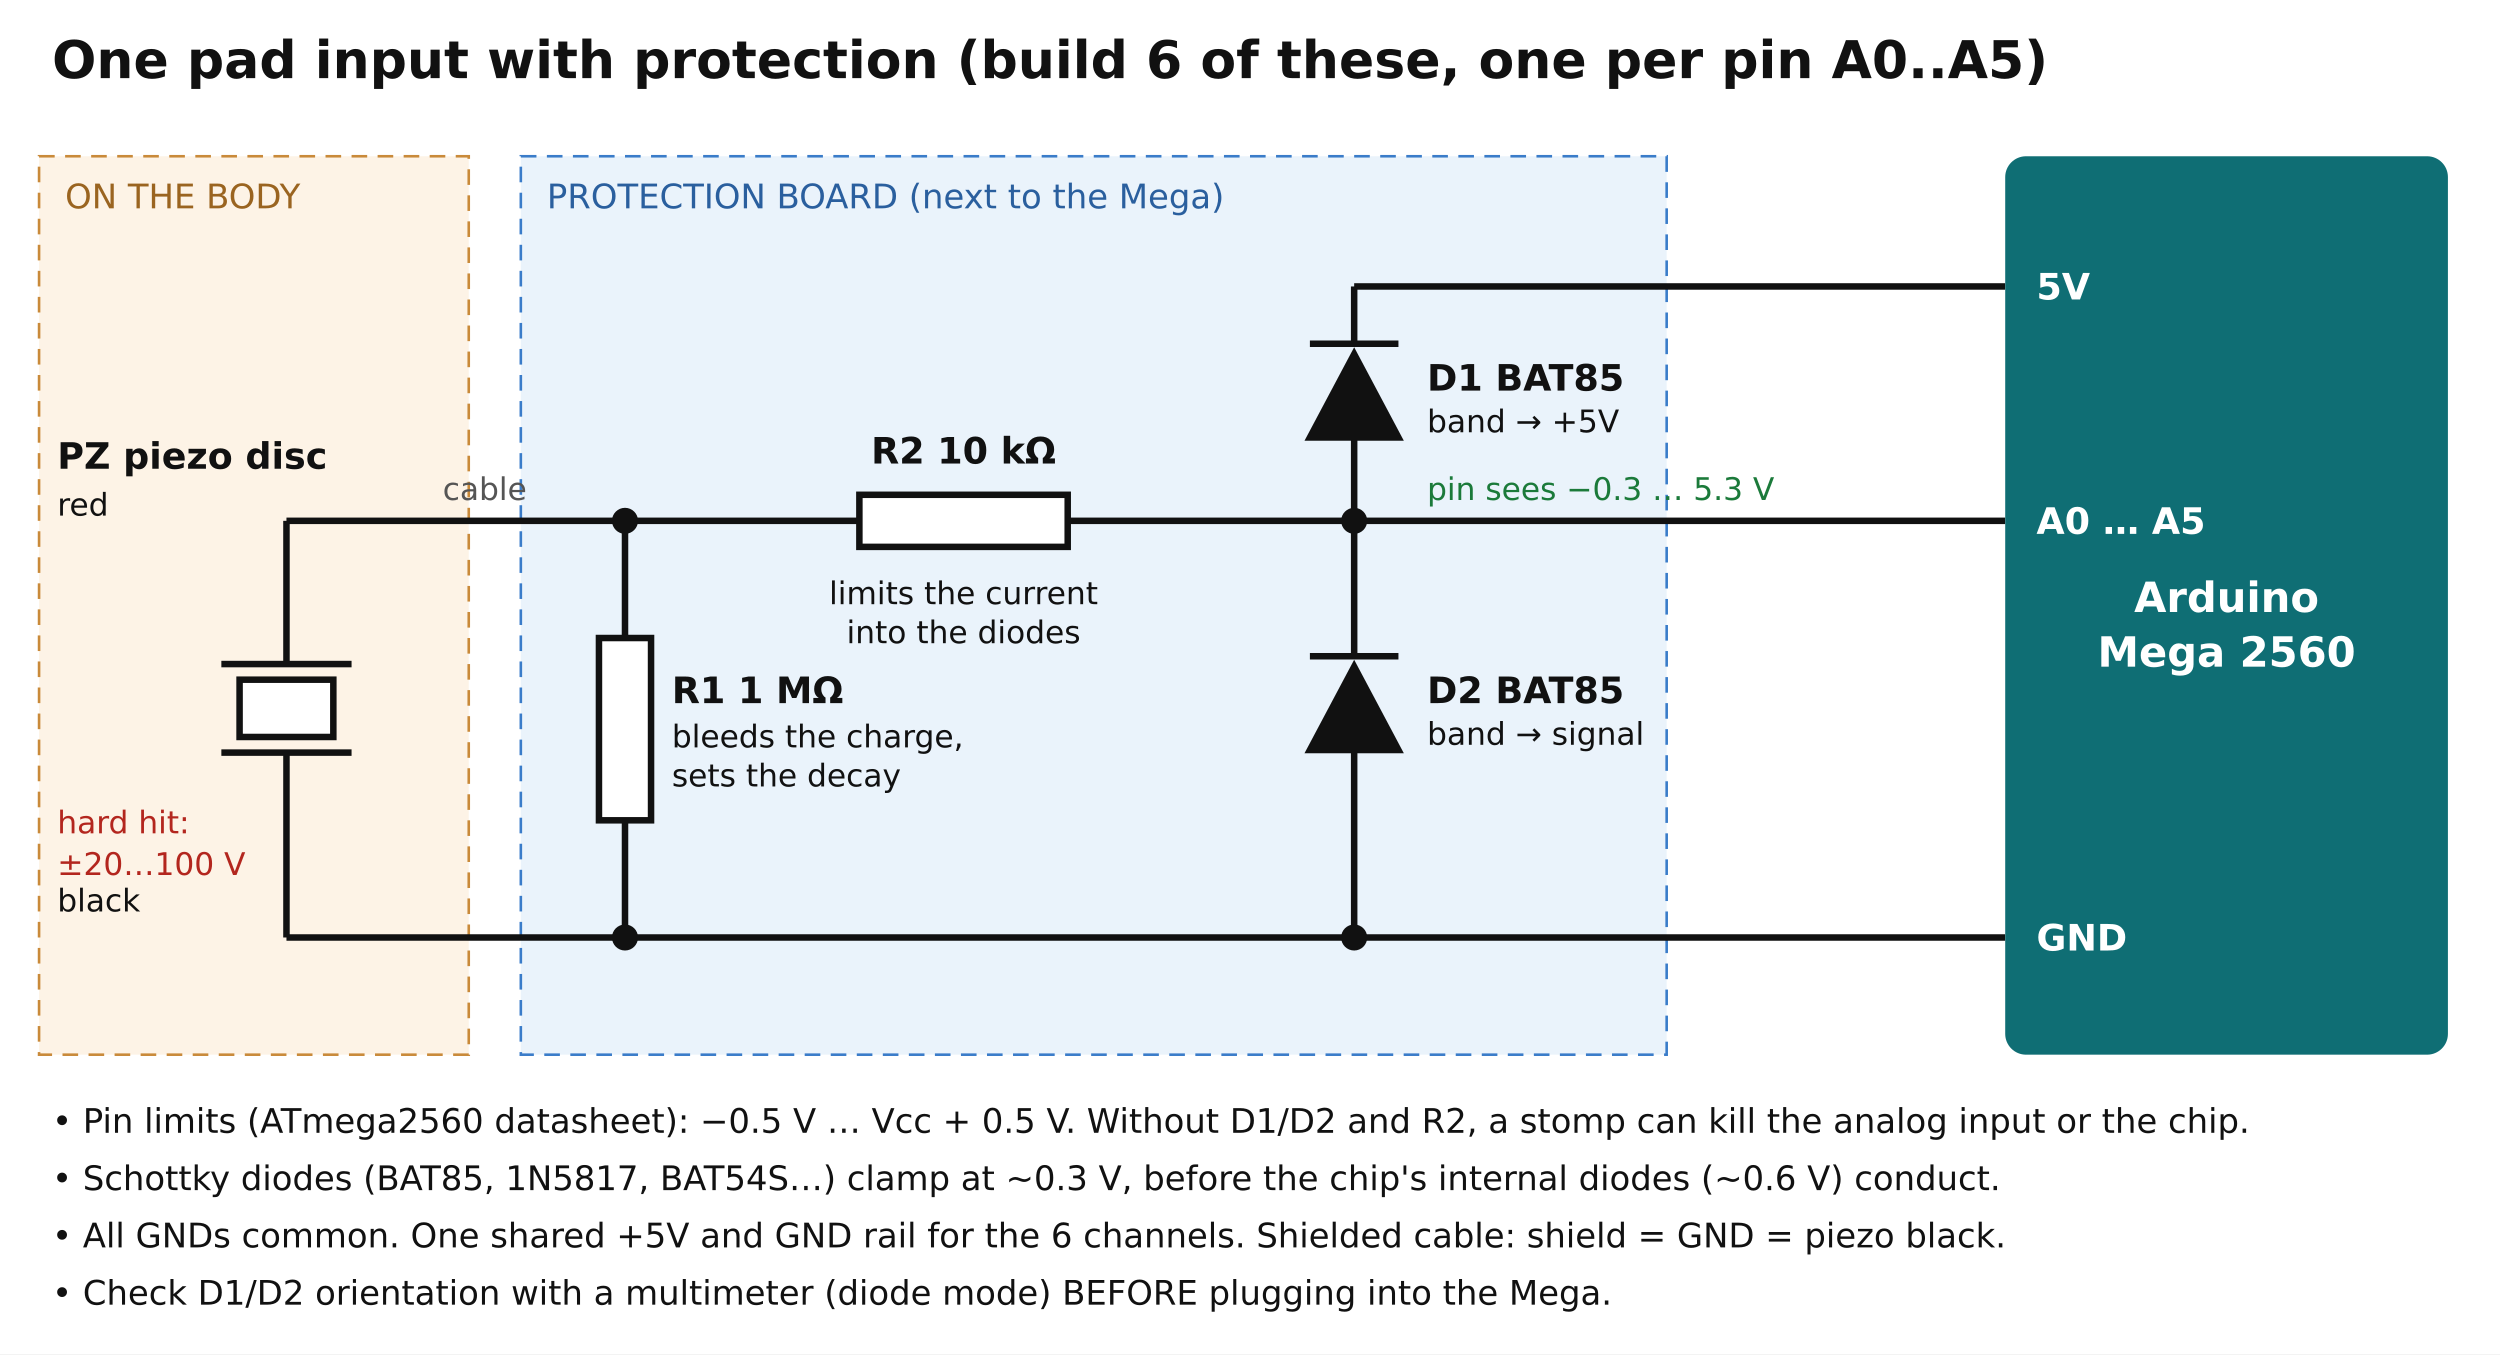
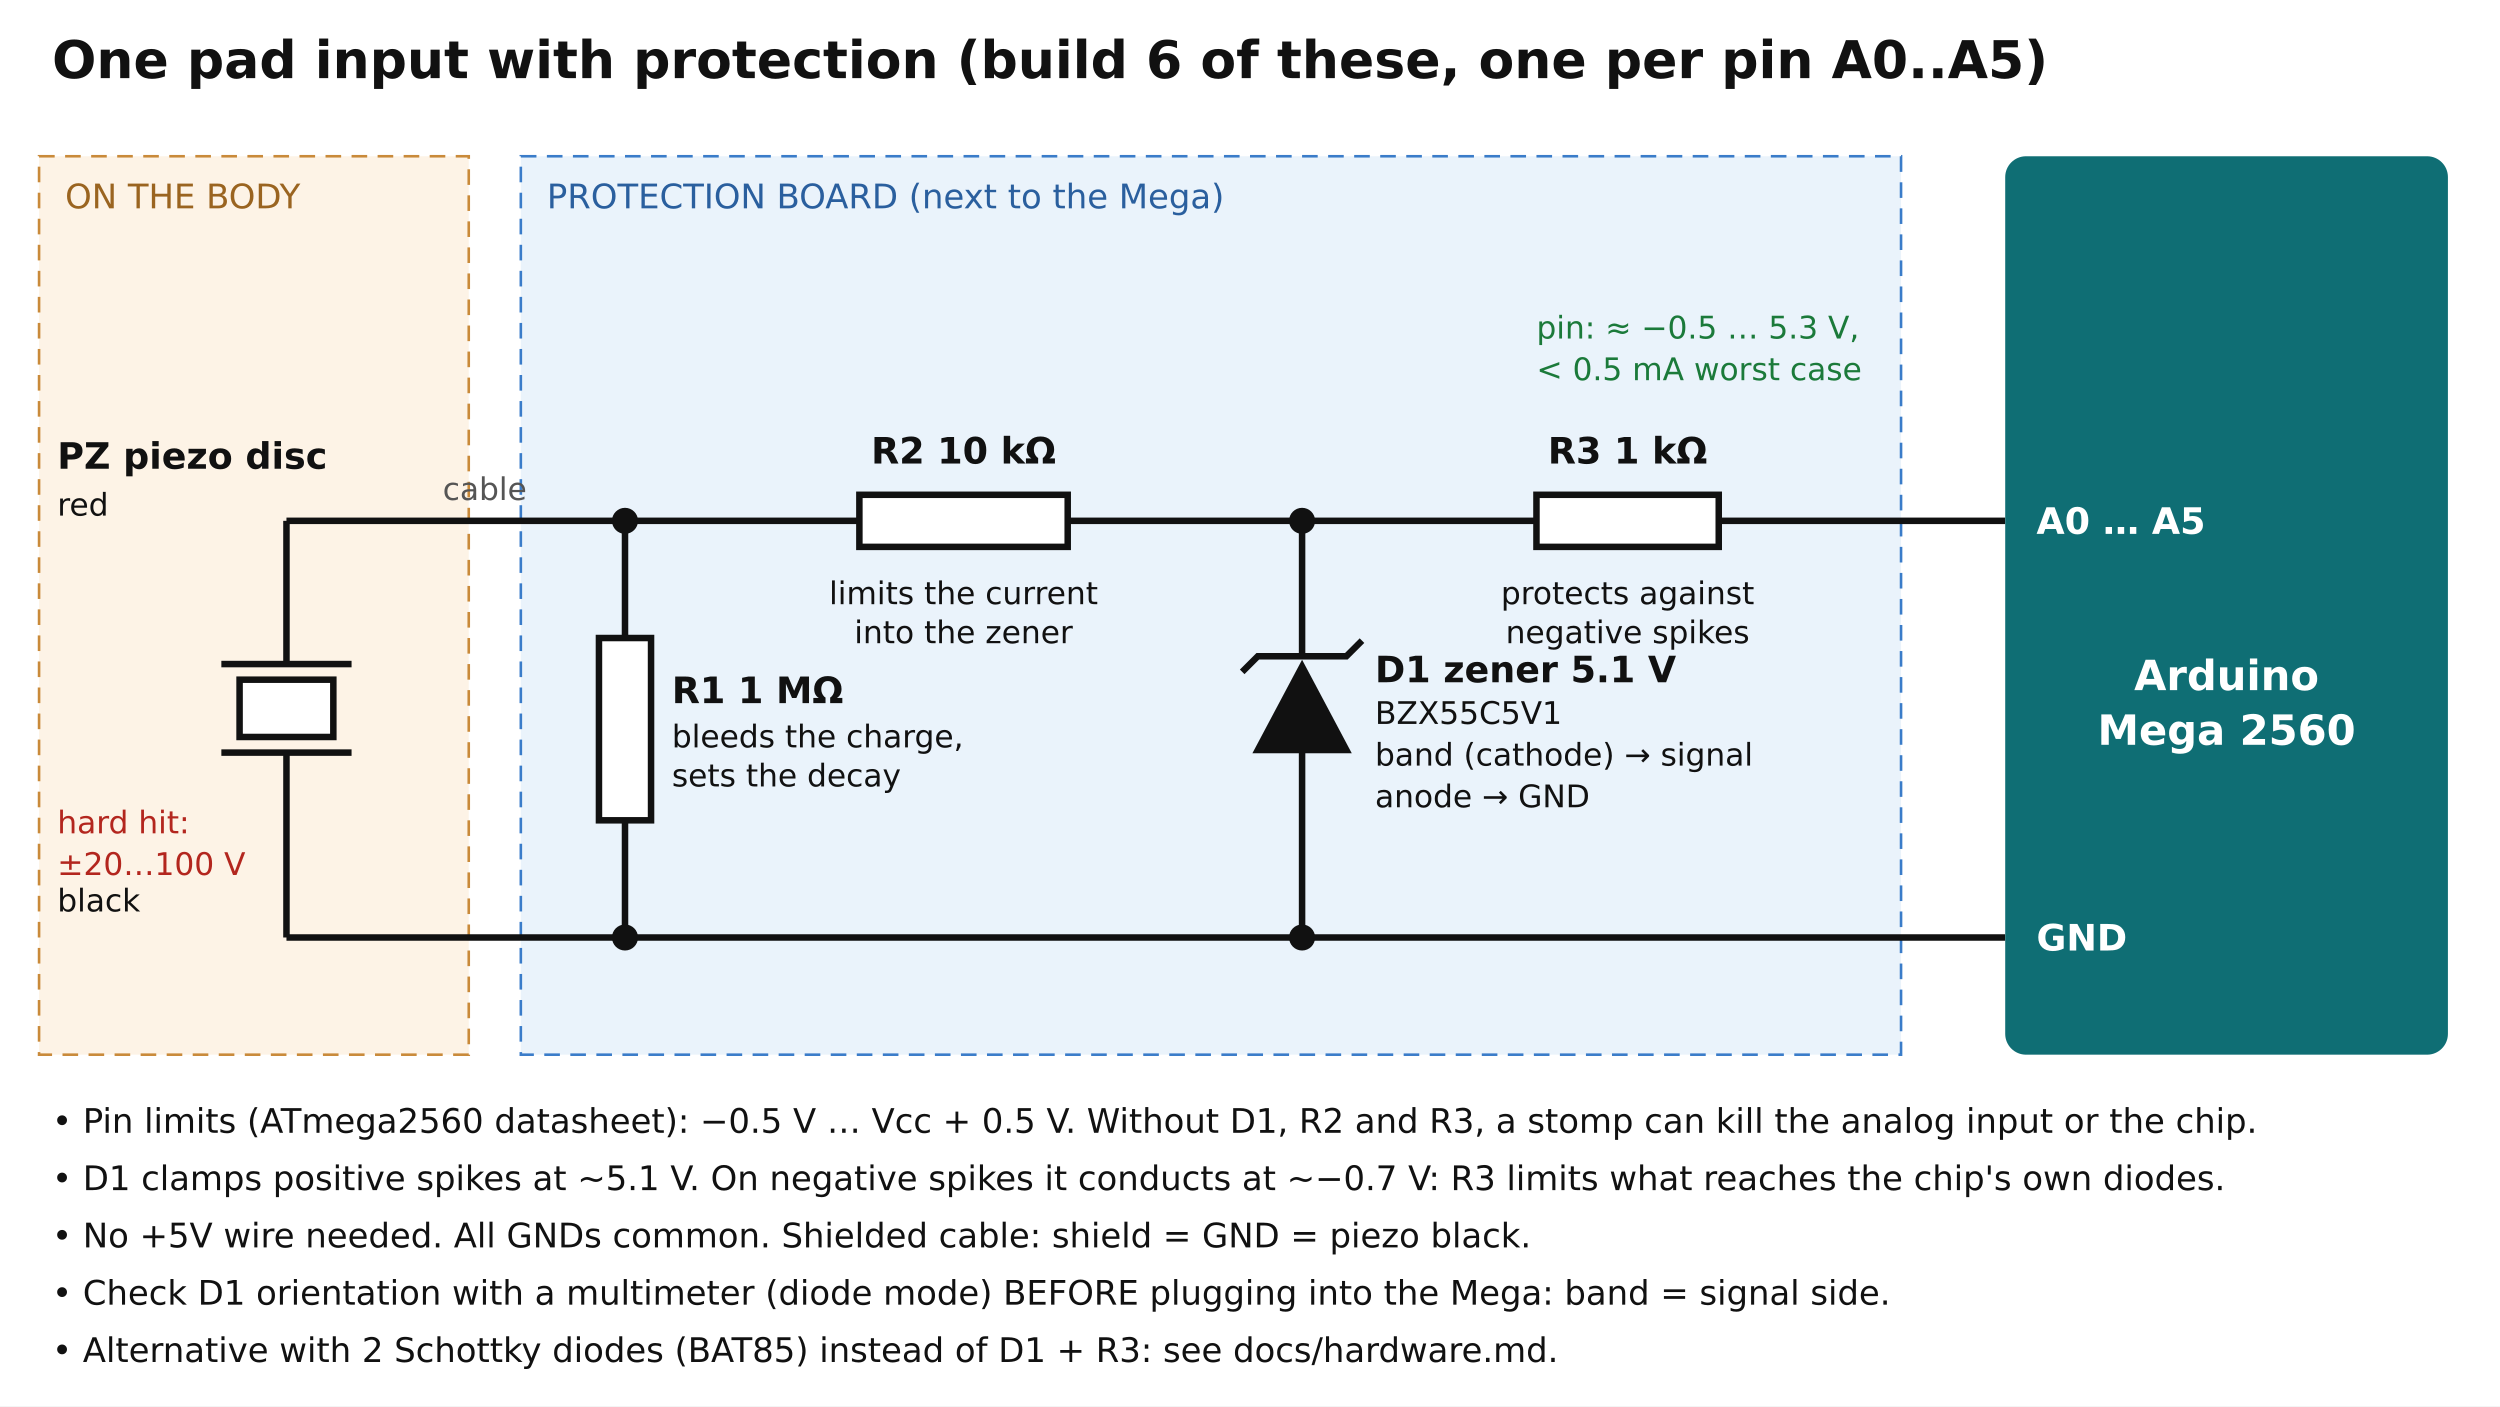
- <svg xmlns="http://www.w3.org/2000/svg" viewBox="0 0 960 520" width="960" height="520" font-family="DejaVu Sans, Arial, sans-serif">
-   <rect width="960" height="520" fill="#ffffff" />
+ <svg xmlns="http://www.w3.org/2000/svg" viewBox="0 0 960 540" width="960" height="540" font-family="DejaVu Sans, Arial, sans-serif">
+   <rect width="960" height="540" fill="#ffffff" />
  <text x="20" y="30" font-size="20" font-weight="bold" fill="#111">One pad input with protection (build 6 of these, one per pin A0..A5)</text>
  <rect x="15" y="60" width="165" height="345" fill="#fdf3e6" stroke="#c98a3a" stroke-dasharray="6 4" />
  <text x="25" y="80" font-size="13" fill="#9a6420">ON THE BODY</text>
-   <rect x="200" y="60" width="440" height="345" fill="#eaf3fb" stroke="#3a7cc9" stroke-dasharray="6 4" />
+   <rect x="200" y="60" width="530" height="345" fill="#eaf3fb" stroke="#3a7cc9" stroke-dasharray="6 4" />
  <text x="210" y="80" font-size="13" fill="#2a5f9e">PROTECTION BOARD (next to the Mega)</text>
  <g stroke="#111" stroke-width="2.5" fill="none">
-     <line x1="520" y1="110" x2="770" y2="110" />
    <line x1="110" y1="360" x2="770" y2="360" />
    <line x1="110" y1="200" x2="110" y2="255" />
    <line x1="85" y1="255" x2="135" y2="255" />
    <rect x="92" y="261" width="36" height="22" fill="#fff" />
    <line x1="85" y1="289" x2="135" y2="289" />
    <line x1="110" y1="289" x2="110" y2="360" />
    <line x1="110" y1="200" x2="330" y2="200" />
    <line x1="240" y1="200" x2="240" y2="245" />
    <rect x="230" y="245" width="20" height="70" fill="#fff" />
    <line x1="240" y1="315" x2="240" y2="360" />
    <rect x="330" y="190" width="80" height="20" fill="#fff" />
-     <line x1="410" y1="200" x2="770" y2="200" />
-     <line x1="520" y1="200" x2="520" y2="168" />
-     <line x1="520" y1="132" x2="520" y2="110" />
-     <line x1="520" y1="360" x2="520" y2="288" />
-     <line x1="520" y1="252" x2="520" y2="200" />
+     <line x1="410" y1="200" x2="590" y2="200" />
+     <line x1="500" y1="360" x2="500" y2="288" />
+     <line x1="500" y1="252" x2="500" y2="200" />
+     <rect x="590" y="190" width="70" height="20" fill="#fff" />
+     <line x1="660" y1="200" x2="770" y2="200" />
  </g>
-   <g stroke="#111" stroke-width="2.5" fill="#111">
-     <polygon points="503,168 537,168 520,136" />
-     <line x1="503" y1="132" x2="537" y2="132" />
-     <polygon points="503,288 537,288 520,256" />
-     <line x1="503" y1="252" x2="537" y2="252" />
+   <g stroke="#111" stroke-width="2.5">
+     <polygon points="483,288 517,288 500,256" fill="#111" />
+     <polyline points="477,258 483,252 517,252 523,246" fill="none" />
  </g>
  <g fill="#111">
    <circle cx="240" cy="200" r="5" />
-     <circle cx="520" cy="200" r="5" />
+     <circle cx="500" cy="200" r="5" />
    <circle cx="240" cy="360" r="5" />
-     <circle cx="520" cy="360" r="5" />
+     <circle cx="500" cy="360" r="5" />
  </g>
  <rect x="770" y="60" width="170" height="345" rx="8" fill="#0f6e74" />
-   <text x="855" y="235" font-size="16" font-weight="bold" fill="#fff" text-anchor="middle">Arduino</text>
-   <text x="855" y="256" font-size="16" font-weight="bold" fill="#fff" text-anchor="middle">Mega 2560</text>
+   <text x="855" y="265" font-size="16" font-weight="bold" fill="#fff" text-anchor="middle">Arduino</text>
+   <text x="855" y="286" font-size="16" font-weight="bold" fill="#fff" text-anchor="middle">Mega 2560</text>
  <g fill="#fff" font-size="14" font-weight="bold">
-     <text x="782" y="115">5V</text>
    <text x="782" y="205">A0 … A5</text>
    <text x="782" y="365">GND</text>
  </g>
  <g font-size="14" fill="#111">
    <text x="22" y="180" font-weight="bold">PZ piezo disc</text>
    <text x="22" y="198" font-size="12">red</text>
    <text x="22" y="350" font-size="12">black</text>
    <text x="22" y="320" font-size="12" fill="#b3261e">hard hit:</text>
    <text x="22" y="336" font-size="12" fill="#b3261e">±20…100 V</text>
    <text x="258" y="270" font-weight="bold">R1 1 MΩ</text>
    <text x="258" y="287" font-size="12">bleeds the charge,</text>
    <text x="258" y="302" font-size="12">sets the decay</text>
    <text x="370" y="178" font-weight="bold" text-anchor="middle">R2 10 kΩ</text>
    <text x="370" y="232" font-size="12" text-anchor="middle">limits the current</text>
-     <text x="370" y="247" font-size="12" text-anchor="middle">into the diodes</text>
-     <text x="548" y="150" font-weight="bold">D1 BAT85</text>
-     <text x="548" y="166" font-size="12">band → +5V</text>
-     <text x="548" y="270" font-weight="bold">D2 BAT85</text>
-     <text x="548" y="286" font-size="12">band → signal</text>
-     <text x="548" y="192" font-size="12" fill="#1b7a3a">pin sees −0.3 … 5.3 V</text>
+     <text x="370" y="247" font-size="12" text-anchor="middle">into the zener</text>
+     <text x="528" y="262" font-weight="bold">D1 zener 5.1 V</text>
+     <text x="528" y="278" font-size="12">BZX55C5V1</text>
+     <text x="528" y="294" font-size="12">band (cathode) → signal</text>
+     <text x="528" y="310" font-size="12">anode → GND</text>
+     <text x="625" y="178" font-weight="bold" text-anchor="middle">R3 1 kΩ</text>
+     <text x="625" y="232" font-size="12" text-anchor="middle">protects against</text>
+     <text x="625" y="247" font-size="12" text-anchor="middle">negative spikes</text>
+     <text x="590" y="130" font-size="12" fill="#1b7a3a">pin: ≈ −0.5 … 5.3 V,</text>
+     <text x="590" y="146" font-size="12" fill="#1b7a3a">&lt; 0.5 mA worst case</text>
    <text x="170" y="192" font-size="12" fill="#555">cable</text>
  </g>
  <g font-size="13" fill="#111">
-     <text x="20" y="435">• Pin limits (ATmega2560 datasheet): −0.5 V … Vcc + 0.5 V. Without D1/D2 and R2, a stomp can kill the analog input or the chip.</text>
-     <text x="20" y="457">• Schottky diodes (BAT85, 1N5817, BAT54S…) clamp at ~0.3 V, before the chip's internal diodes (~0.6 V) conduct.</text>
-     <text x="20" y="479">• All GNDs common. One shared +5V and GND rail for the 6 channels. Shielded cable: shield = GND = piezo black.</text>
-     <text x="20" y="501">• Check D1/D2 orientation with a multimeter (diode mode) BEFORE plugging into the Mega.</text>
+     <text x="20" y="435">• Pin limits (ATmega2560 datasheet): −0.5 V … Vcc + 0.5 V. Without D1, R2 and R3, a stomp can kill the analog input or the chip.</text>
+     <text x="20" y="457">• D1 clamps positive spikes at ~5.1 V. On negative spikes it conducts at ~−0.7 V: R3 limits what reaches the chip's own diodes.</text>
+     <text x="20" y="479">• No +5V wire needed. All GNDs common. Shielded cable: shield = GND = piezo black.</text>
+     <text x="20" y="501">• Check D1 orientation with a multimeter (diode mode) BEFORE plugging into the Mega: band = signal side.</text>
+     <text x="20" y="523">• Alternative with 2 Schottky diodes (BAT85) instead of D1 + R3: see docs/hardware.md.</text>
  </g>
</svg>
